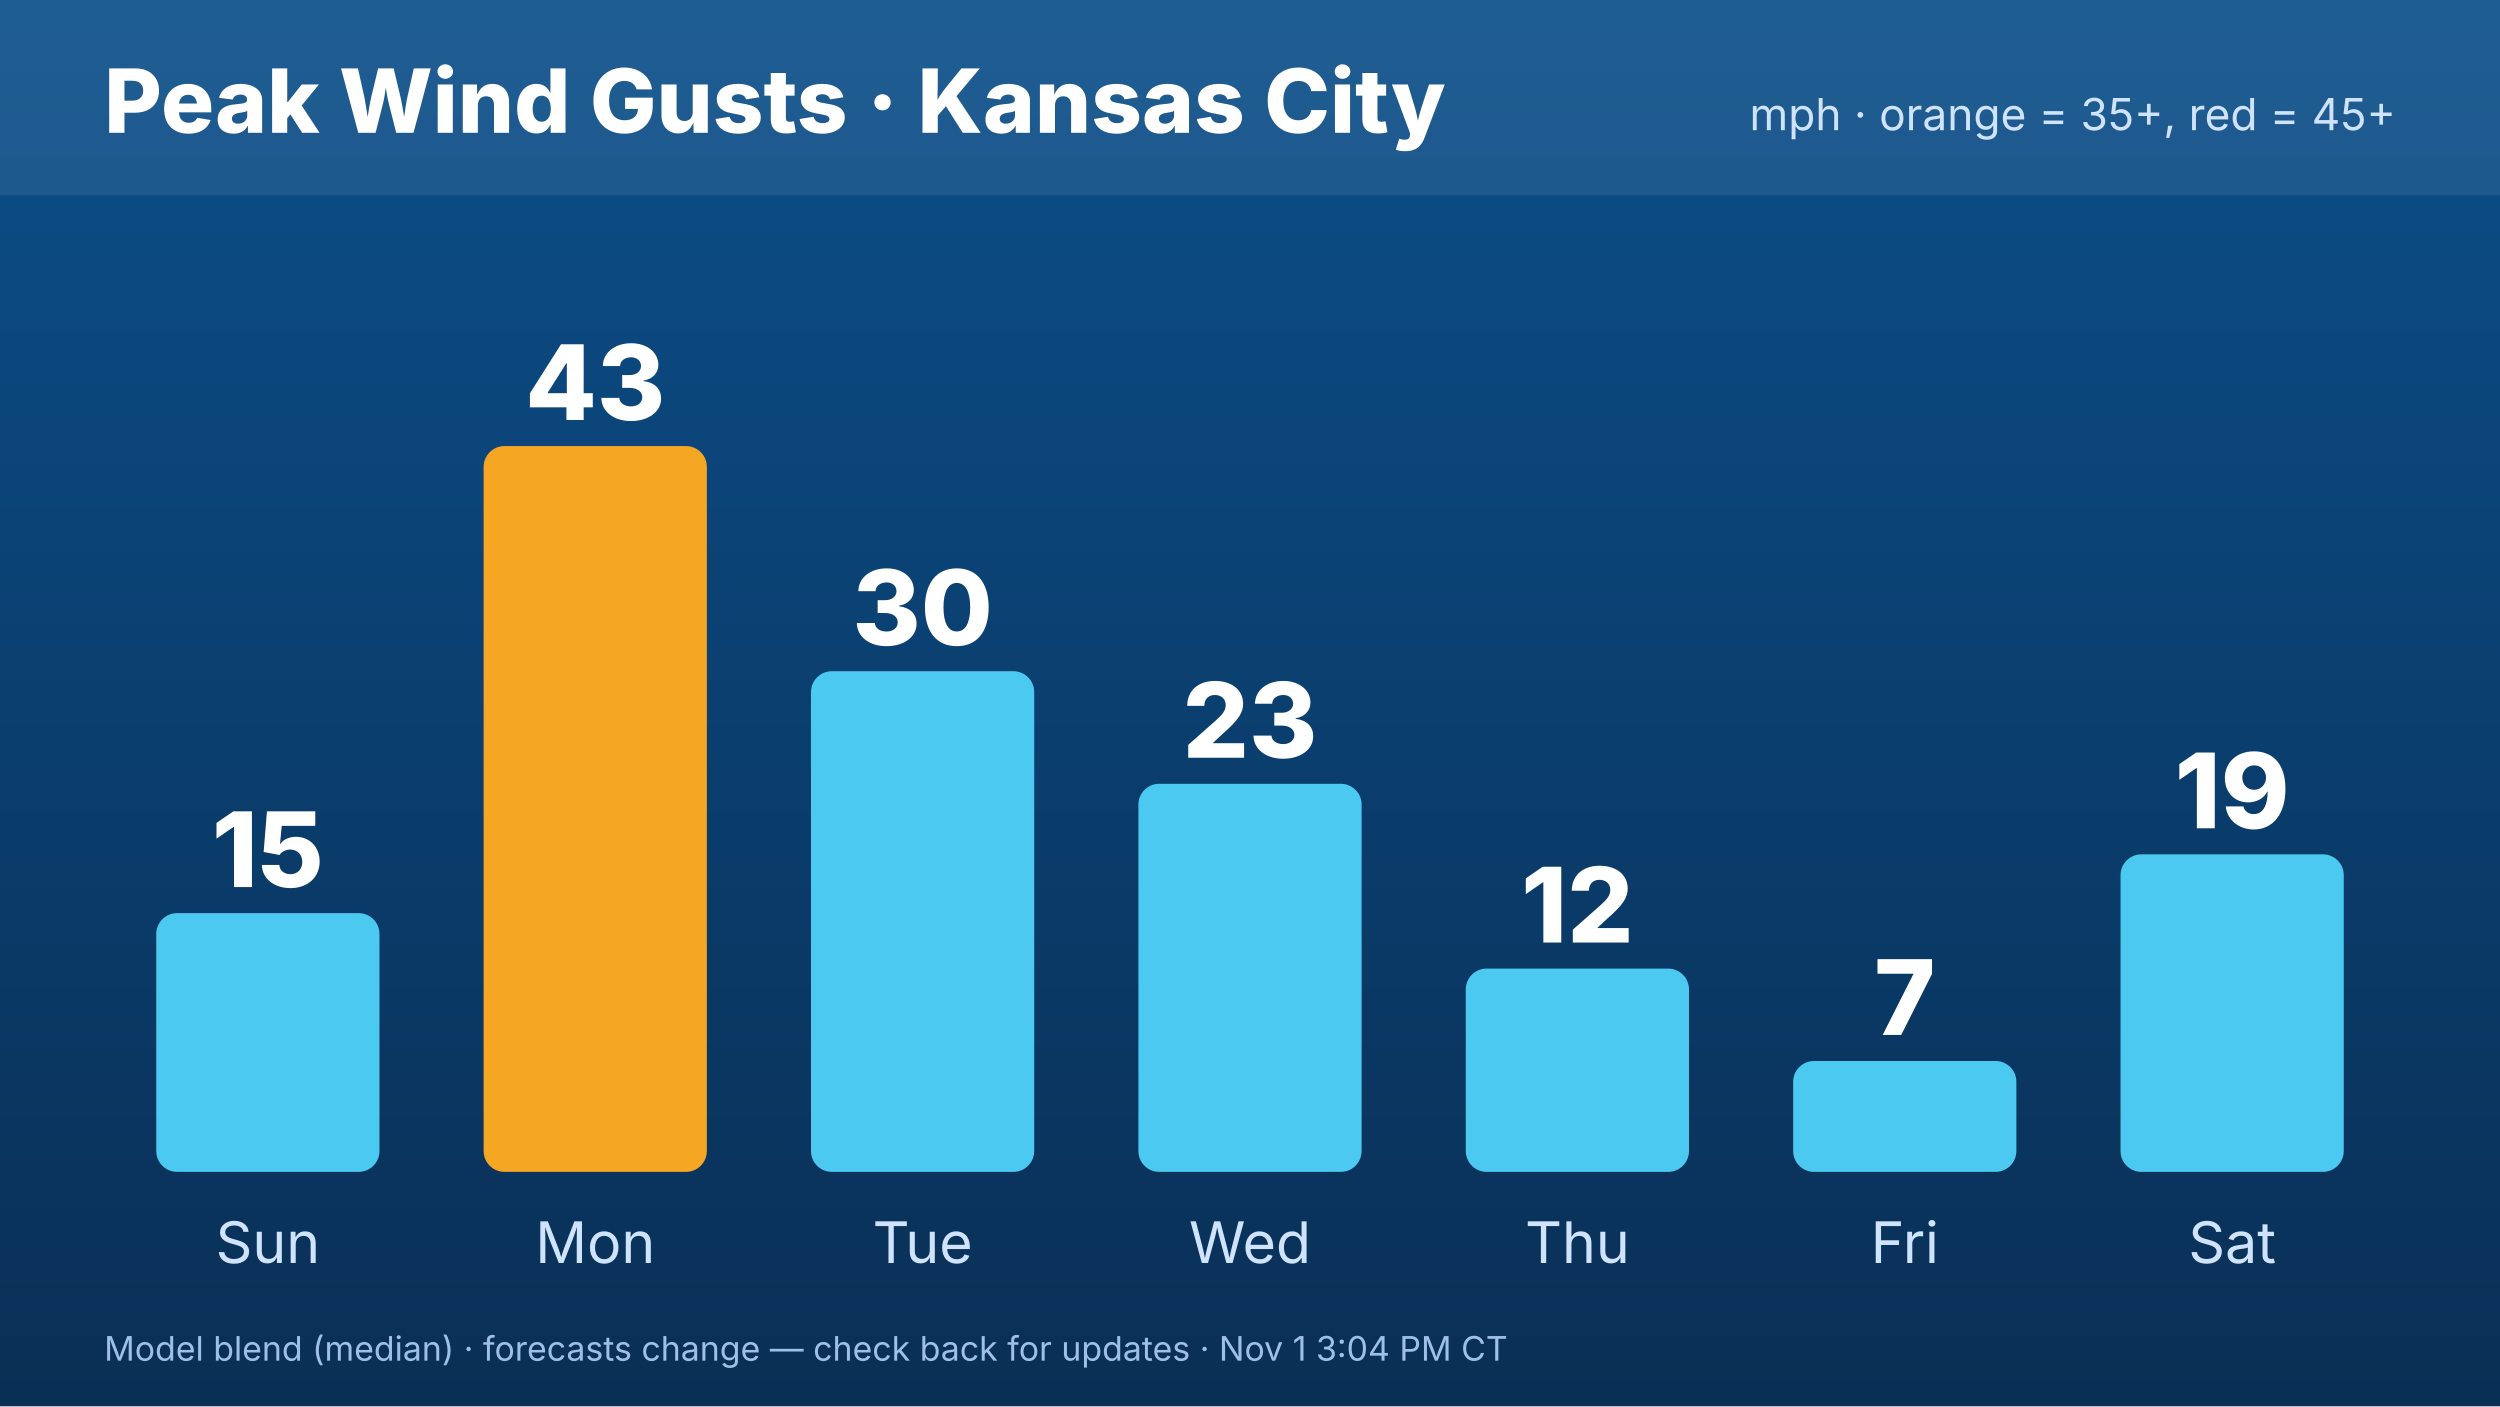
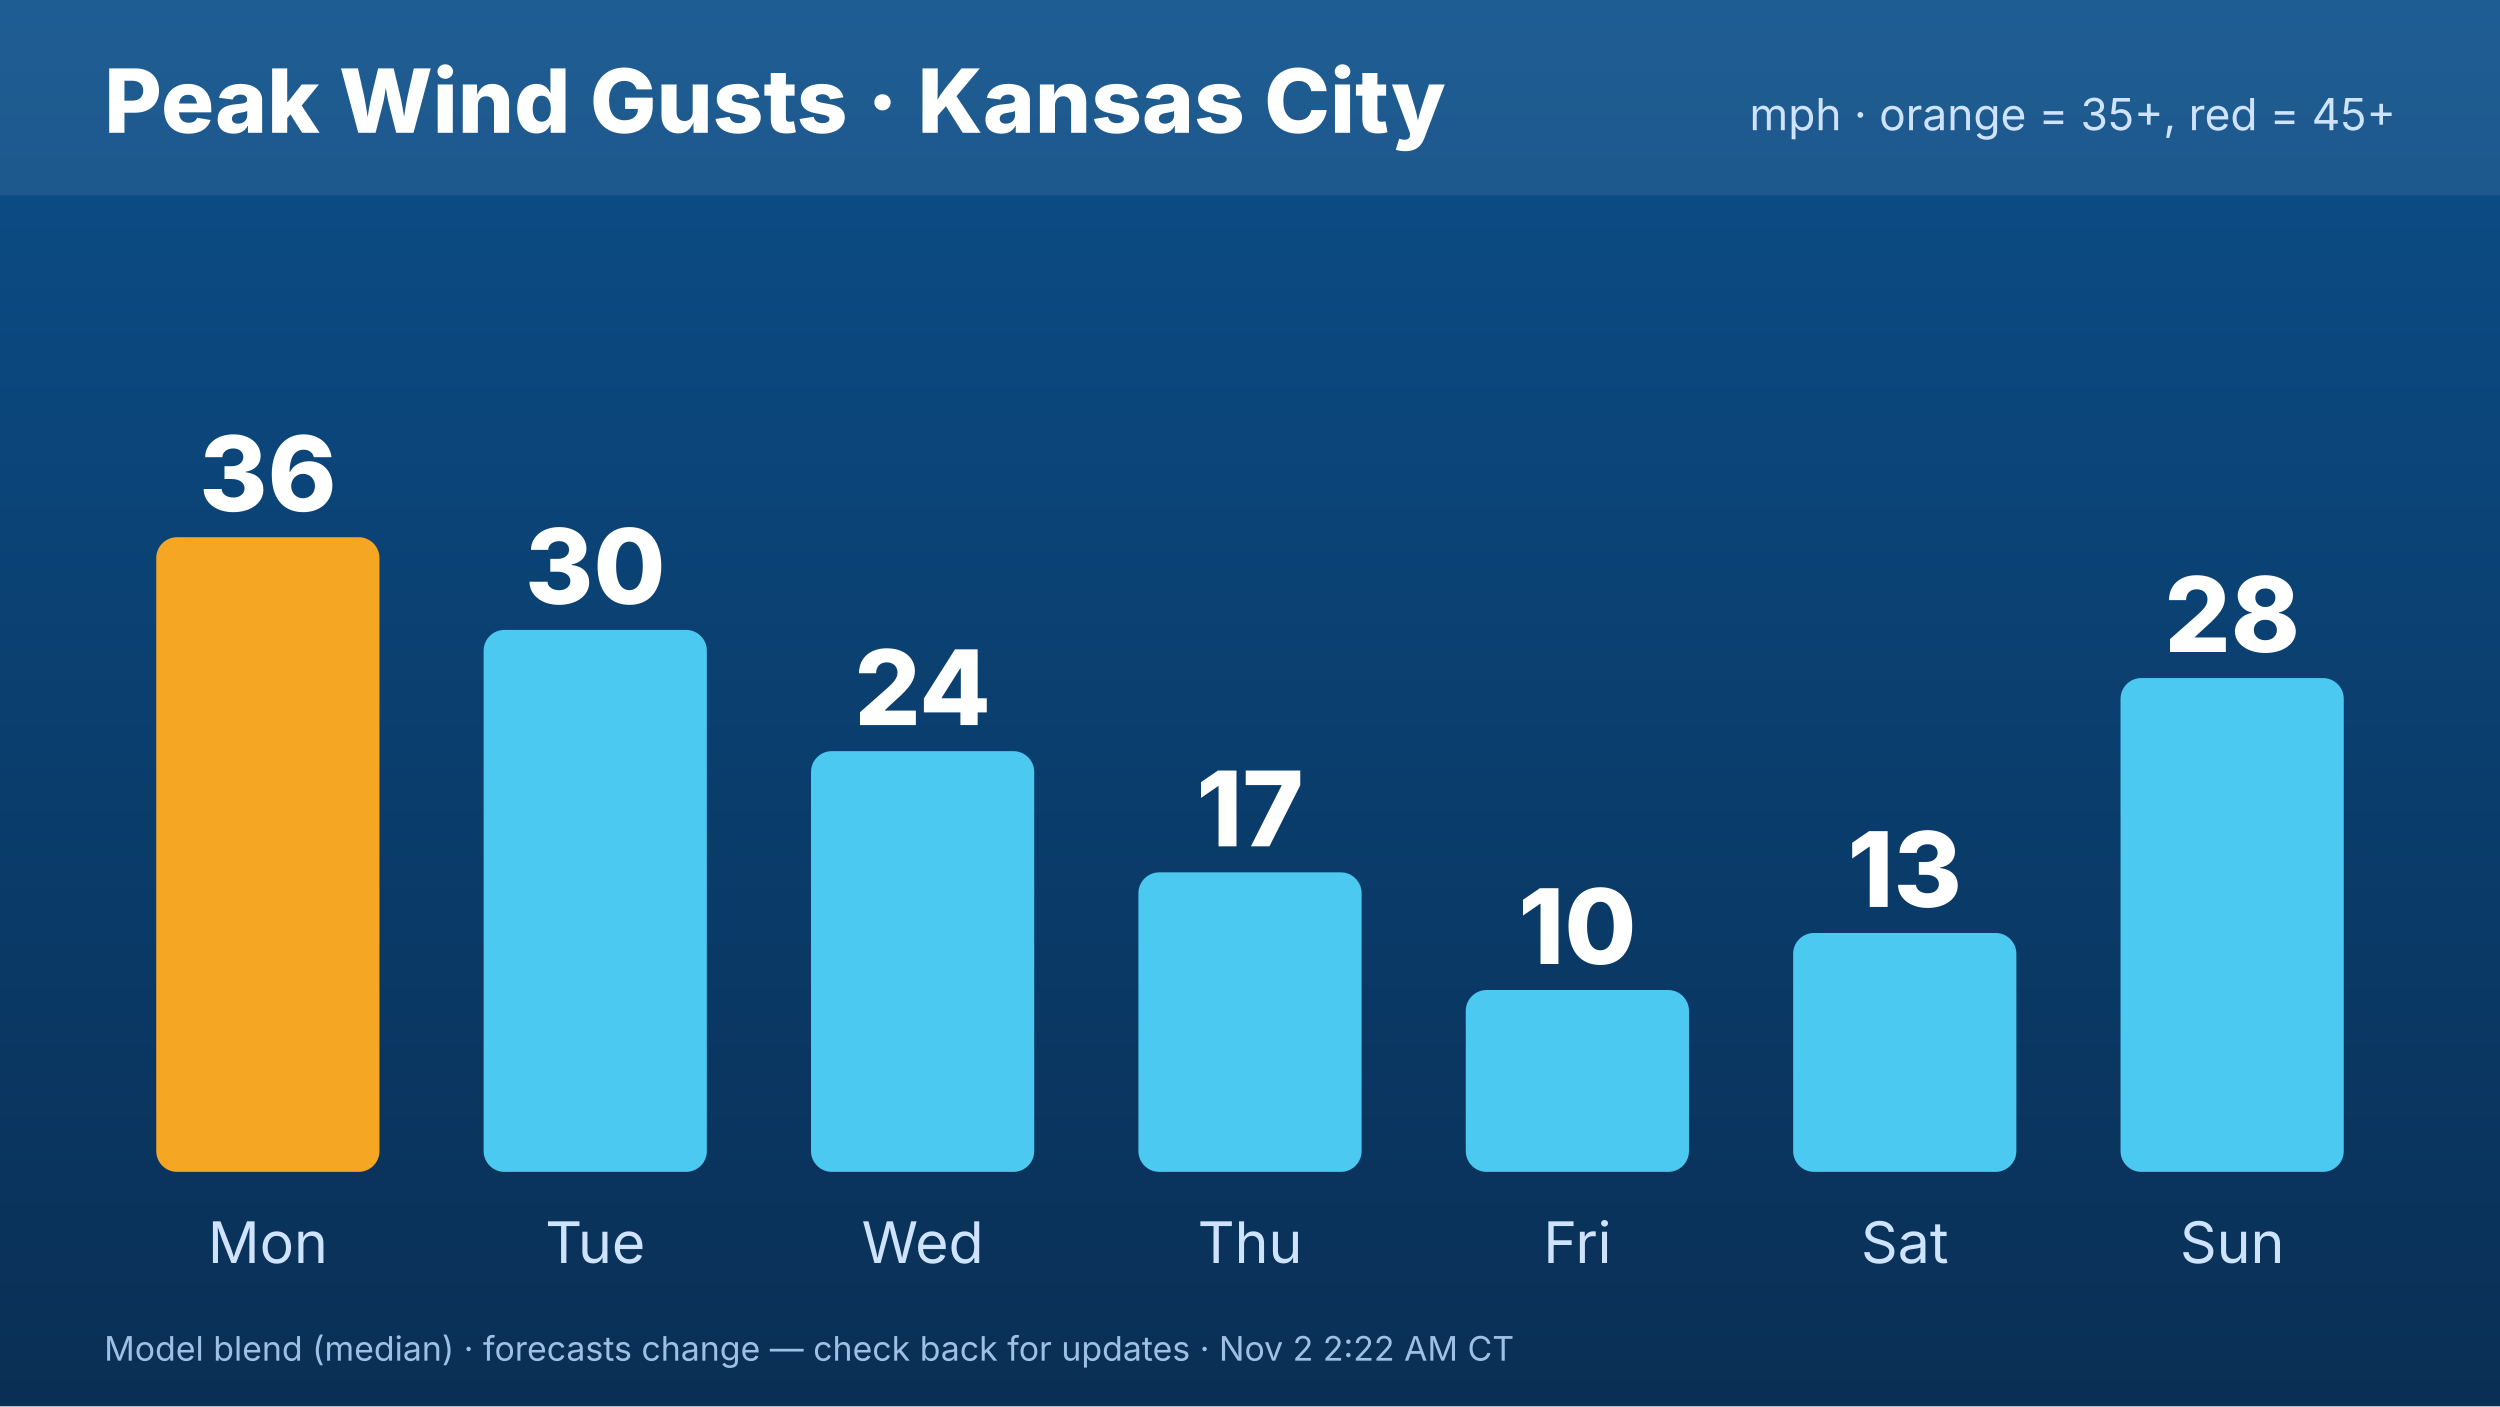
<svg xmlns="http://www.w3.org/2000/svg" width="1920" height="1080" viewBox="0 0 1920 1080" font-family="Inter,Helvetica,Arial,sans-serif">
  <defs>
    <linearGradient id="bg" x1="0" y1="0" x2="0" y2="1">
      <stop offset="0" stop-color="#0b4f8a" />
      <stop offset="1" stop-color="#0a2f55" />
    </linearGradient>
  </defs>
  <rect width="1920" height="1080" fill="url(#bg)" />
  <rect x="0" y="0" width="1920" height="150" fill="#ffffff" opacity=".08" />
  <text x="80" y="102" font-size="68" font-weight="800" fill="#fff">Peak Wind Gusts · Kansas City</text>
  <text x="1840" y="100" font-size="34" fill="#cfe3ff" text-anchor="end">mph · orange = 35+, red = 45+</text>
-   <rect x="120.0" y="701.29" width="171.429" height="198.71" rx="16" fill="#4cc9f0" />
-   <text x="205.714" y="681.29" font-size="80" font-weight="800" fill="#fff" text-anchor="middle">15</text>
-   <text x="205.714" y="970" font-size="44" fill="#cfe3ff" text-anchor="middle">Sun</text>
-   <rect x="371.429" y="342.581" width="171.429" height="557.419" rx="16" fill="#f5a623" />
-   <text x="457.143" y="322.581" font-size="80" font-weight="800" fill="#fff" text-anchor="middle">43</text>
-   <text x="457.143" y="970" font-size="44" fill="#cfe3ff" text-anchor="middle">Mon</text>
-   <rect x="622.857" y="515.484" width="171.429" height="384.516" rx="16" fill="#4cc9f0" />
-   <text x="708.571" y="495.484" font-size="80" font-weight="800" fill="#fff" text-anchor="middle">30</text>
-   <text x="708.571" y="970" font-size="44" fill="#cfe3ff" text-anchor="middle">Tue</text>
-   <rect x="874.286" y="601.935" width="171.429" height="298.065" rx="16" fill="#4cc9f0" />
-   <text x="960" y="581.935" font-size="80" font-weight="800" fill="#fff" text-anchor="middle">23</text>
-   <text x="960" y="970" font-size="44" fill="#cfe3ff" text-anchor="middle">Wed</text>
-   <rect x="1125.714" y="743.871" width="171.429" height="156.129" rx="16" fill="#4cc9f0" />
-   <text x="1211.429" y="723.871" font-size="80" font-weight="800" fill="#fff" text-anchor="middle">12</text>
-   <text x="1211.429" y="970" font-size="44" fill="#cfe3ff" text-anchor="middle">Thu</text>
-   <rect x="1377.143" y="814.839" width="171.429" height="85.161" rx="16" fill="#4cc9f0" />
-   <text x="1462.857" y="794.839" font-size="80" font-weight="800" fill="#fff" text-anchor="middle">7</text>
-   <text x="1462.857" y="970" font-size="44" fill="#cfe3ff" text-anchor="middle">Fri</text>
-   <rect x="1628.571" y="656.129" width="171.429" height="243.871" rx="16" fill="#4cc9f0" />
-   <text x="1714.286" y="636.129" font-size="80" font-weight="800" fill="#fff" text-anchor="middle">19</text>
-   <text x="1714.286" y="970" font-size="44" fill="#cfe3ff" text-anchor="middle">Sat</text>
-   <text x="80" y="1045" font-size="26" fill="#9fc0e6">Model blend (median) · forecasts change — check back for updates · Nov 1 3:04 PM CT</text>
+   <rect x="120.0" y="412.567" width="171.429" height="487.433" rx="16" fill="#f5a623" />
+   <text x="205.714" y="392.567" font-size="80" font-weight="800" fill="#fff" text-anchor="middle">36</text>
+   <text x="205.714" y="970" font-size="44" fill="#cfe3ff" text-anchor="middle">Mon</text>
+   <rect x="371.429" y="483.765" width="171.429" height="416.235" rx="16" fill="#4cc9f0" />
+   <text x="457.143" y="463.765" font-size="80" font-weight="800" fill="#fff" text-anchor="middle">30</text>
+   <text x="457.143" y="970" font-size="44" fill="#cfe3ff" text-anchor="middle">Tue</text>
+   <rect x="622.857" y="576.87" width="171.429" height="323.13" rx="16" fill="#4cc9f0" />
+   <text x="708.571" y="556.87" font-size="80" font-weight="800" fill="#fff" text-anchor="middle">24</text>
+   <text x="708.571" y="970" font-size="44" fill="#cfe3ff" text-anchor="middle">Wed</text>
+   <rect x="874.286" y="669.976" width="171.429" height="230.024" rx="16" fill="#4cc9f0" />
+   <text x="960" y="649.976" font-size="80" font-weight="800" fill="#fff" text-anchor="middle">17</text>
+   <text x="960" y="970" font-size="44" fill="#cfe3ff" text-anchor="middle">Thu</text>
+   <rect x="1125.714" y="760.342" width="171.429" height="139.658" rx="16" fill="#4cc9f0" />
+   <text x="1211.429" y="740.342" font-size="80" font-weight="800" fill="#fff" text-anchor="middle">10</text>
+   <text x="1211.429" y="970" font-size="44" fill="#cfe3ff" text-anchor="middle">Fri</text>
+   <rect x="1377.143" y="716.528" width="171.429" height="183.472" rx="16" fill="#4cc9f0" />
+   <text x="1462.857" y="696.528" font-size="80" font-weight="800" fill="#fff" text-anchor="middle">13</text>
+   <text x="1462.857" y="970" font-size="44" fill="#cfe3ff" text-anchor="middle">Sat</text>
+   <rect x="1628.571" y="520.733" width="171.429" height="379.267" rx="16" fill="#4cc9f0" />
+   <text x="1714.286" y="500.733" font-size="80" font-weight="800" fill="#fff" text-anchor="middle">28</text>
+   <text x="1714.286" y="970" font-size="44" fill="#cfe3ff" text-anchor="middle">Sun</text>
+   <text x="80" y="1045" font-size="26" fill="#9fc0e6">Model blend (median) · forecasts change — check back for updates · Nov 2 2:22 AM CT</text>
</svg>
